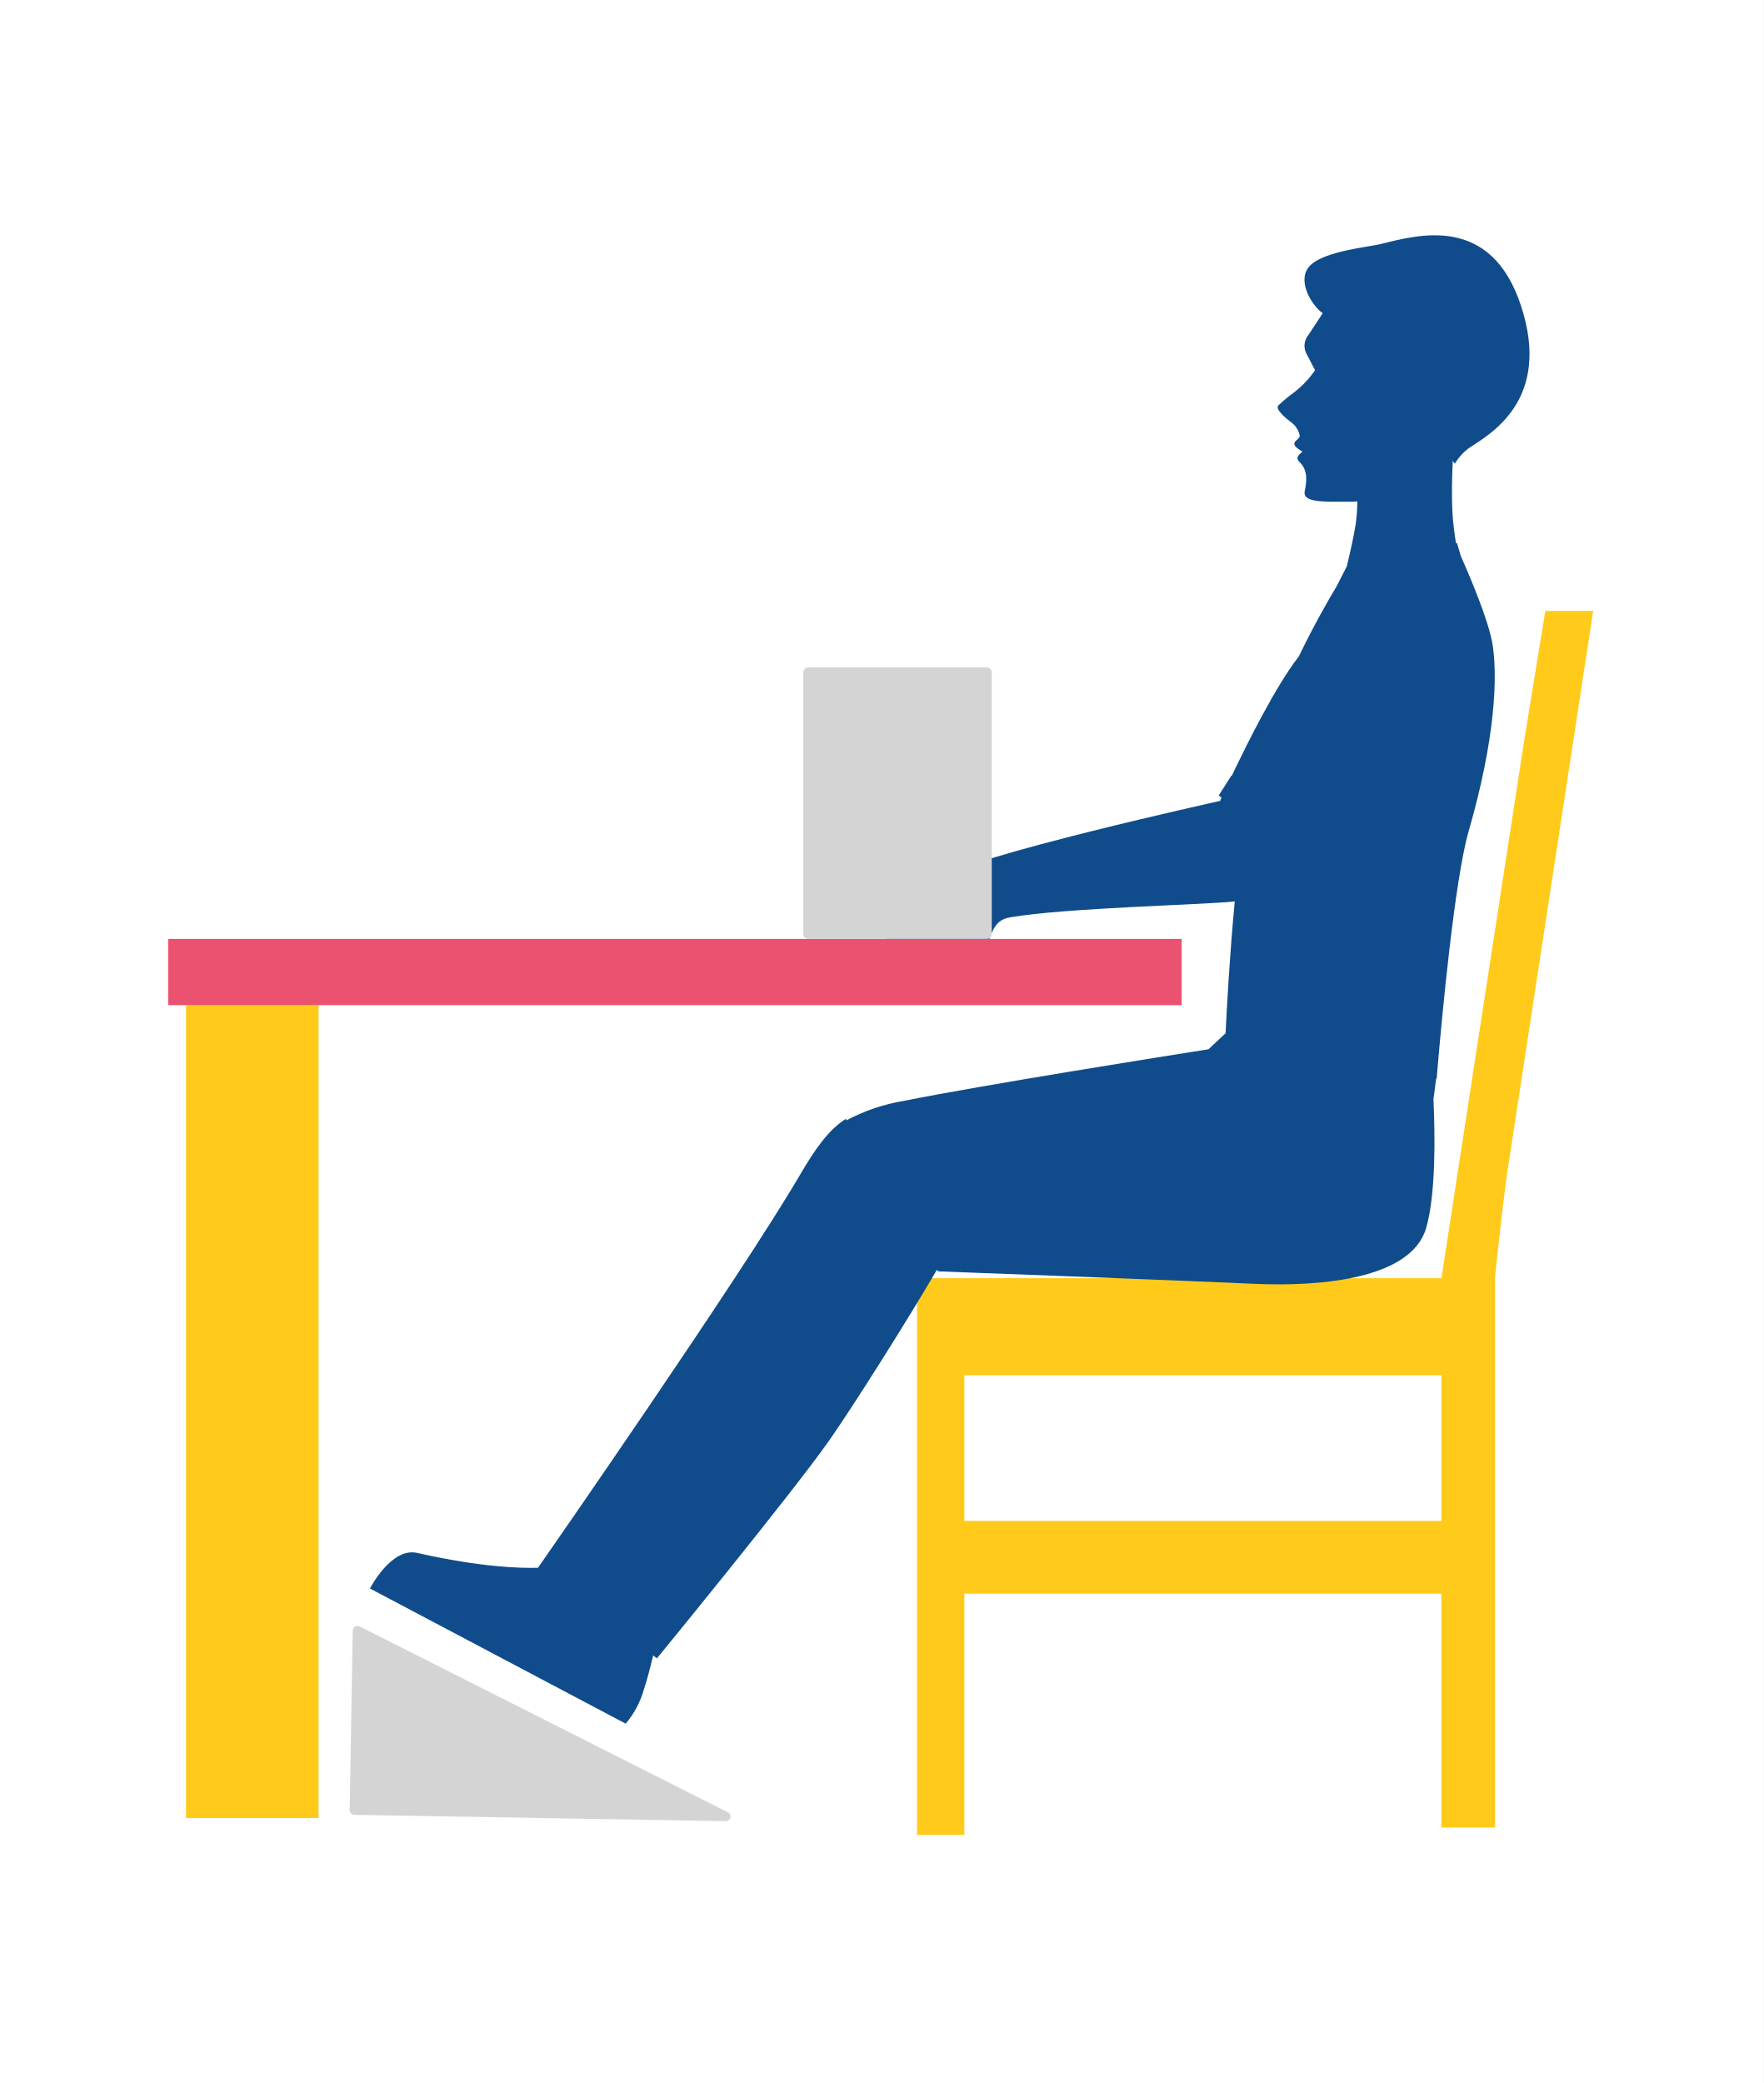
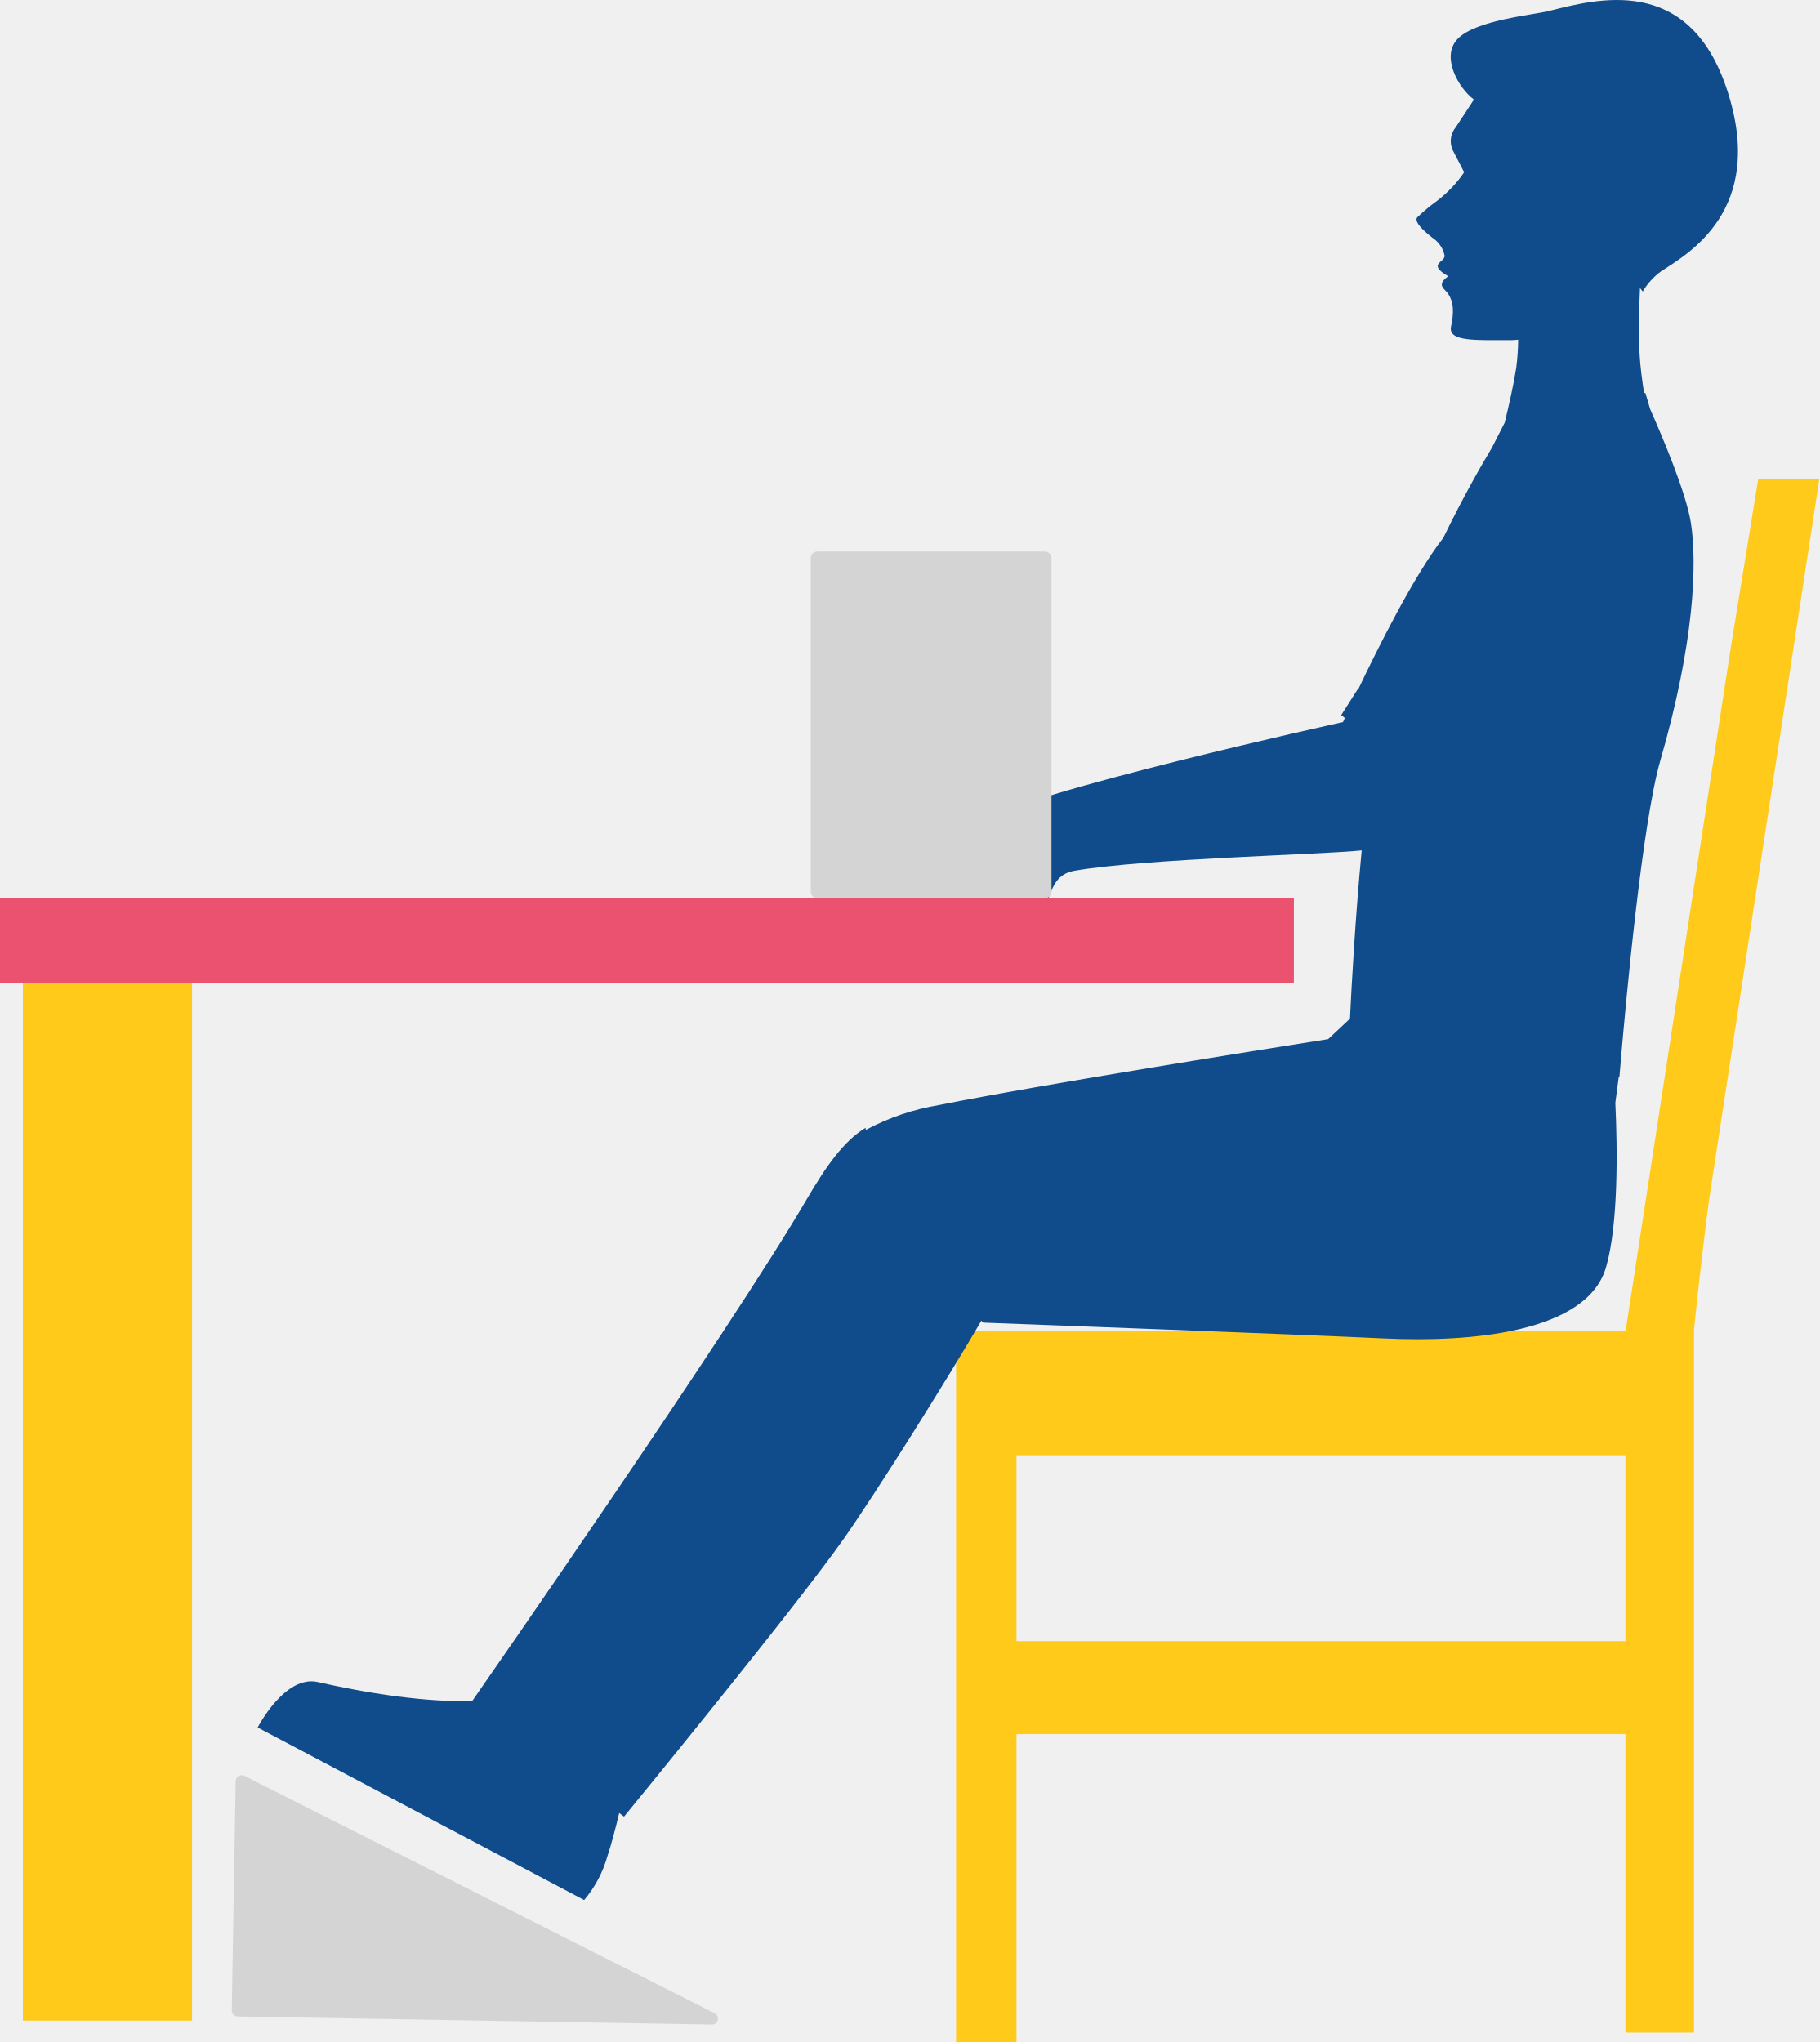
- <svg xmlns="http://www.w3.org/2000/svg" width="265" height="313" viewBox="0 0 265 313">
-   <g id="Grupo_1052105" data-name="Grupo 1052105" transform="translate(-396 -3530)">
-     <rect id="Rectángulo_5677" data-name="Rectángulo 5677" width="265" height="313" transform="translate(396 3530)" fill="#fff" />
-     <g id="Grupo_58472" data-name="Grupo 58472" transform="translate(421.262 3565.356)">
-       <rect id="Rectángulo_5680" data-name="Rectángulo 5680" width="19.91" height="122.152" transform="translate(2.691 115.684)" fill="#ffca1a" />
-       <path id="Trazado_102293" data-name="Trazado 102293" d="M0,.706V27.693a.7.7,0,0,0,.7.705h55.8a.7.7,0,0,0,.308-1.338L1.012.071A.705.705,0,0,0,0,.706Z" transform="matrix(1, 0.017, -0.017, 1, 27.749, 208.94)" fill="#d5d4d4" />
-       <path id="Trazado_102294" data-name="Trazado 102294" d="M1481.531,363.27v83.65h7.107V410.679h71.673v35.129h8.068V363.123c.394-3.972.908-8.482,1.52-13.4.093-.71.187-1.426.285-2.154L1583.121,263h-7.19l-3.238,19.886L1560.35,363.1h-.04v.167h-78.78Zm7.107,14.59h71.673v21.882h-71.673V377.86Z" transform="translate(-1369.002 -206.561)" fill="#ffca1a" />
-       <path id="Trazado_102295" data-name="Trazado 102295" d="M1607.607,271.946a7.882,7.882,0,0,1,2.154-2.372c3.022-2,12.436-7.1,7.786-21.313-4.515-13.8-15.413-10.721-21.072-9.314-1.809.449-8.478,1.05-10.632,3.238-2.056,2.089.08,5.832,1.894,7.167-.83,1.262-1.718,2.6-2.127,3.24a2.567,2.567,0,0,0-.387,2.686c.122.251,1.359,2.6,1.366,2.63a14.443,14.443,0,0,1-3.173,3.351,23.182,23.182,0,0,0-2.323,1.929c-.616.587,1.371,2.147,1.891,2.53a3.27,3.27,0,0,1,1.291,1.958c.178.839-2.163.97.423,2.465-.419.378-1.189.863-.394,1.615,1.279,1.215,1,3.082.741,4.3-.392,1.831,2.944,1.609,7.2,1.611.224,0,.463-.027.7-.049a28.484,28.484,0,0,1-.227,3.311c-.305,1.965-.884,4.51-1.36,6.457h0l-1.506,2.953h0c-1.19,1.978-3.36,5.741-5.712,10.592-3.422,4.388-7.712,12.975-10.064,17.935l-.058-.045-1.9,2.984.427.34c-.129.285-.22.483-.22.483s-38.117,8.413-42.127,11.664c-4.615,3.743-10.447,10.129-7.552,11.6,3.46,1.762,9.833,4.012,12.77,1.268s1.789-6.431,5.36-7.04c8.353-1.429,29.058-1.885,33.751-2.383-.767,8.073-1.19,15.834-1.377,19.8h0l-2.572,2.41v0c-5.614.883-33.945,5.374-45.776,7.757a28,28,0,0,0-8.641,2.93c-.006-.087-.02-.165-.027-.251-2.586,1.593-4.624,4.486-6.947,8.458-9.083,15.527-38.439,57.709-39.35,59.018-2.434.078-8.5-.038-18.164-2.234-3.894-.883-7.087,5.351-7.087,5.351l38.428,20.309a13.721,13.721,0,0,0,2.748-5.2c.454-1.346.939-3.209,1.377-5.047l.568.429s20.113-24.541,25.81-32.632c3.7-5.254,12.147-18.689,16.244-25.738.14.142.222.223.222.223s36.192,1.346,47.3,1.865c9.864.461,23.762-.625,26.005-8.389,1.451-5.018,1.348-13.774,1.094-19.357h0s.224-1.664.407-3.08l.078-.007s.055-.692.158-1.889v0h0c.554-6.493,2.5-27.872,4.657-35.331,4.039-13.972,4.315-23.162,3.605-27.866-.548-3.629-3.487-10.492-4.8-13.447l-.576-1.956-.143.06c-.229-1.469-.46-3.189-.536-4.631-.129-2.417-.069-5.231.051-7.755C1607.476,271.788,1607.607,271.946,1607.607,271.946Z" transform="translate(-1414.261 -237.636)" fill="#104c8b" />
-       <rect id="Rectángulo_5681" data-name="Rectángulo 5681" width="9.955" height="152.286" transform="translate(152.286 105.729) rotate(90)" fill="#ea526f" />
-       <rect id="Rectángulo_5682" data-name="Rectángulo 5682" width="28.33" height="40.807" rx="0.771" transform="translate(95.425 64.922)" fill="#d5d4d4" />
-     </g>
+ <svg xmlns="http://www.w3.org/2000/svg" width="214.118" height="240.359" viewBox="0 0 214.118 240.359">
+   <g id="Grupo_58472" data-name="Grupo 58472" transform="translate(0)">
+     <rect id="Rectángulo_5680" data-name="Rectángulo 5680" width="19.91" height="122.152" transform="translate(2.691 115.684)" fill="#ffca1a" />
+     <path id="Trazado_102293" data-name="Trazado 102293" d="M0,.706V27.693a.7.7,0,0,0,.7.705h55.8a.7.7,0,0,0,.308-1.338L1.012.071A.705.705,0,0,0,0,.706Z" transform="matrix(1, 0.017, -0.017, 1, 27.749, 208.94)" fill="#d5d4d4" />
+     <path id="Trazado_102294" data-name="Trazado 102294" d="M1481.531,363.27v83.65h7.107V410.679h71.673v35.129h8.068V363.123c.394-3.972.908-8.482,1.52-13.4.093-.71.187-1.426.285-2.154L1583.121,263h-7.19l-3.238,19.886L1560.35,363.1h-.04v.167h-78.78Zm7.107,14.59h71.673v21.882h-71.673V377.86Z" transform="translate(-1369.002 -206.561)" fill="#ffca1a" />
+     <path id="Trazado_102295" data-name="Trazado 102295" d="M1607.607,271.946a7.882,7.882,0,0,1,2.154-2.372c3.022-2,12.436-7.1,7.786-21.313-4.515-13.8-15.413-10.721-21.072-9.314-1.809.449-8.478,1.05-10.632,3.238-2.056,2.089.08,5.832,1.894,7.167-.83,1.262-1.718,2.6-2.127,3.24a2.567,2.567,0,0,0-.387,2.686c.122.251,1.359,2.6,1.366,2.63a14.443,14.443,0,0,1-3.173,3.351,23.182,23.182,0,0,0-2.323,1.929c-.616.587,1.371,2.147,1.891,2.53a3.27,3.27,0,0,1,1.291,1.958c.178.839-2.163.97.423,2.465-.419.378-1.189.863-.394,1.615,1.279,1.215,1,3.082.741,4.3-.392,1.831,2.944,1.609,7.2,1.611.224,0,.463-.027.7-.049a28.484,28.484,0,0,1-.227,3.311c-.305,1.965-.884,4.51-1.36,6.457h0l-1.506,2.953h0c-1.19,1.978-3.36,5.741-5.712,10.592-3.422,4.388-7.712,12.975-10.064,17.935l-.058-.045-1.9,2.984.427.34c-.129.285-.22.483-.22.483s-38.117,8.413-42.127,11.664c-4.615,3.743-10.447,10.129-7.552,11.6,3.46,1.762,9.833,4.012,12.77,1.268s1.789-6.431,5.36-7.04c8.353-1.429,29.058-1.885,33.751-2.383-.767,8.073-1.19,15.834-1.377,19.8h0l-2.572,2.41v0c-5.614.883-33.945,5.374-45.776,7.757a28,28,0,0,0-8.641,2.93c-.006-.087-.02-.165-.027-.251-2.586,1.593-4.624,4.486-6.947,8.458-9.083,15.527-38.439,57.709-39.35,59.018-2.434.078-8.5-.038-18.164-2.234-3.894-.883-7.087,5.351-7.087,5.351l38.428,20.309a13.721,13.721,0,0,0,2.748-5.2c.454-1.346.939-3.209,1.377-5.047l.568.429s20.113-24.541,25.81-32.632c3.7-5.254,12.147-18.689,16.244-25.738.14.142.222.223.222.223s36.192,1.346,47.3,1.865c9.864.461,23.762-.625,26.005-8.389,1.451-5.018,1.348-13.774,1.094-19.357h0s.224-1.664.407-3.08l.078-.007s.055-.692.158-1.889v0h0c.554-6.493,2.5-27.872,4.657-35.331,4.039-13.972,4.315-23.162,3.605-27.866-.548-3.629-3.487-10.492-4.8-13.447l-.576-1.956-.143.06c-.229-1.469-.46-3.189-.536-4.631-.129-2.417-.069-5.231.051-7.755C1607.476,271.788,1607.607,271.946,1607.607,271.946Z" transform="translate(-1414.261 -237.636)" fill="#104c8b" />
+     <rect id="Rectángulo_5681" data-name="Rectángulo 5681" width="9.955" height="152.286" transform="translate(152.286 105.729) rotate(90)" fill="#ea526f" />
+     <rect id="Rectángulo_5682" data-name="Rectángulo 5682" width="28.33" height="40.807" rx="0.771" transform="translate(95.425 64.922)" fill="#d5d4d4" />
  </g>
</svg>
